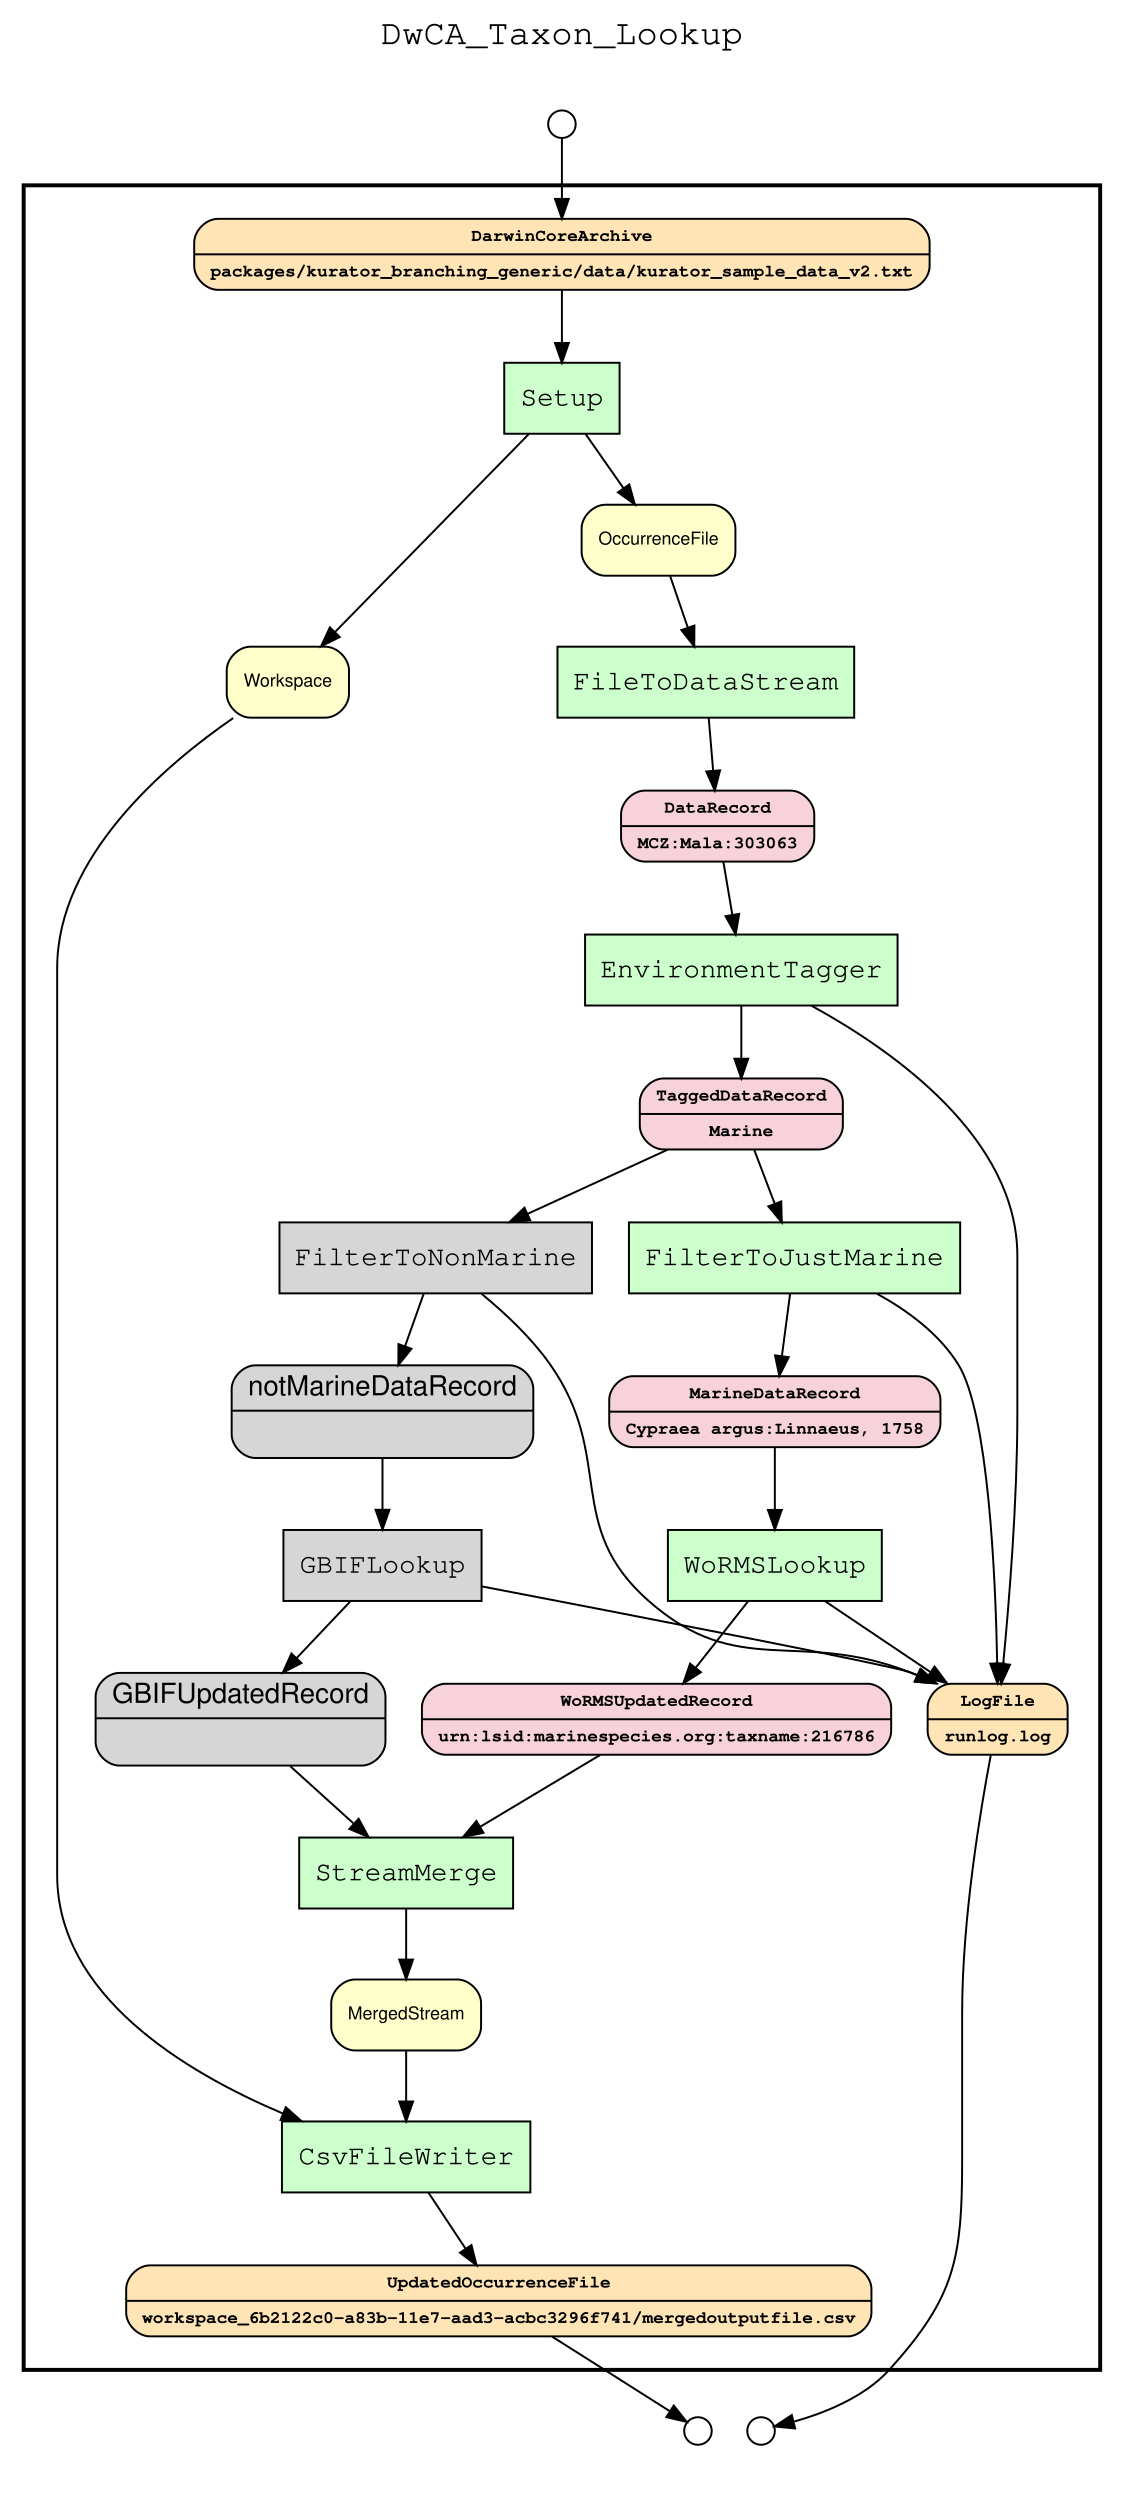
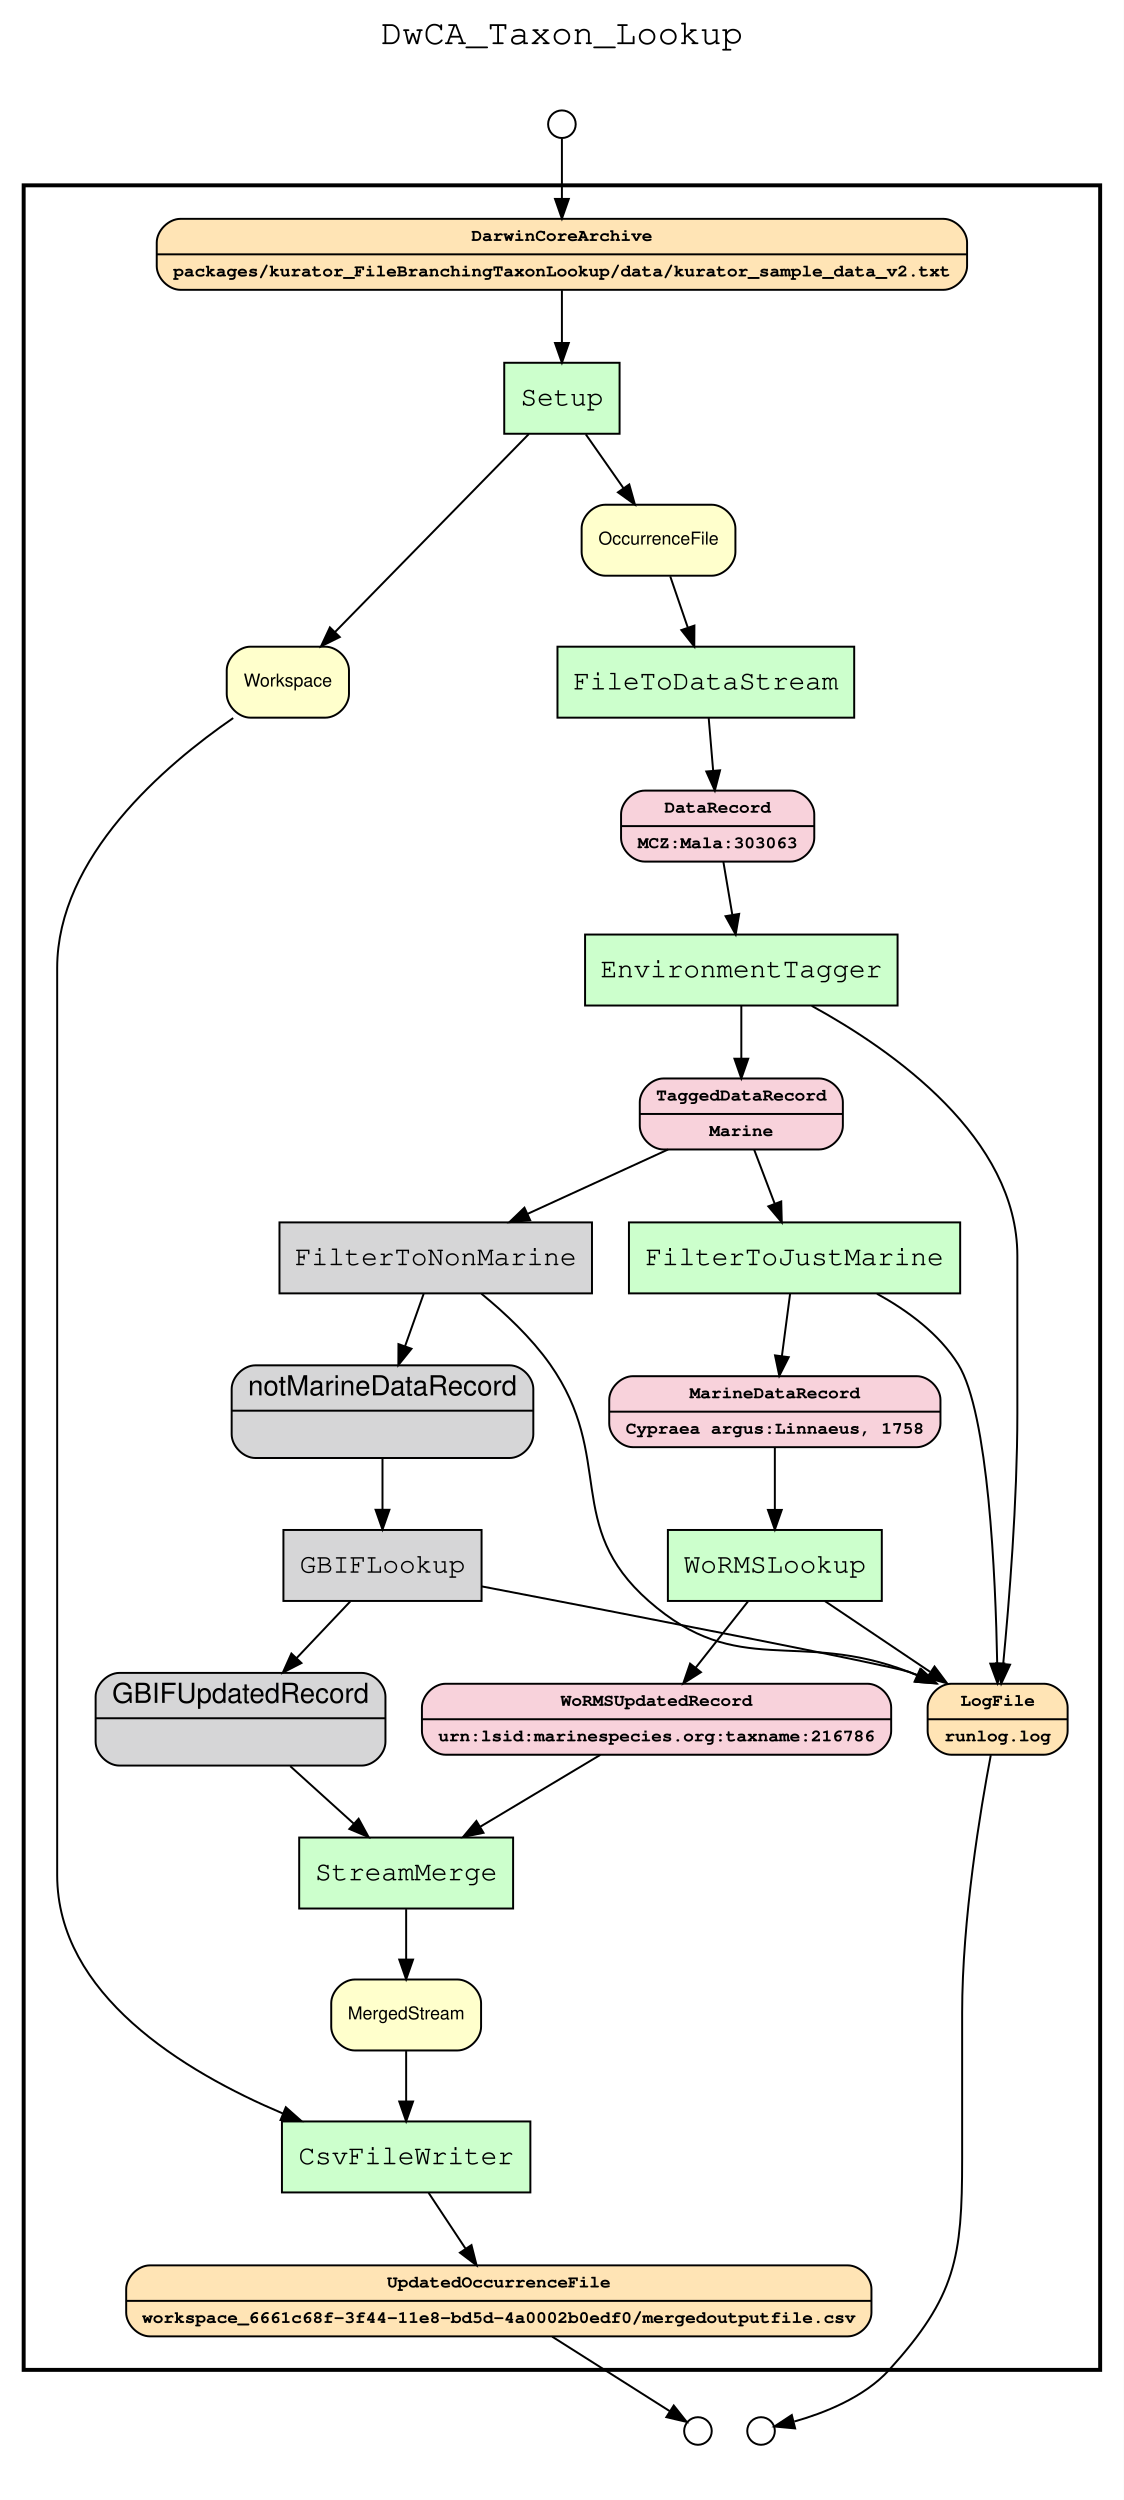
<svg xmlns="http://www.w3.org/2000/svg" width="570pt" height="1268pt" viewBox="0.00 0.00 570.00 1268.00">
  <g id="graph0" class="graph" transform="scale(1 1) rotate(0) translate(4 1264)">
    <polygon fill="white" stroke="none" points="-4,4 -4,-1264 566,-1264 566,4 -4,4" />
    <text text-anchor="middle" x="281" y="-1241.6" font-family="Courier,monospace" font-size="18.00">DwCA_Taxon_Lookup</text>
    <g id="clust1" class="cluster">
      <polygon fill="none" stroke="black" stroke-width="2" points="8,-62 8,-1170 554,-1170 554,-62 8,-62" />
    </g>
    <g id="clust2" class="cluster">
      <polygon fill="none" stroke="white" stroke-width="2" points="16,-70 16,-1162 546,-1162 546,-70 16,-70" />
    </g>
    <g id="clust3" class="cluster">
      <polygon fill="none" stroke="white" stroke-width="2" points="258,-1178 258,-1224 304,-1224 304,-1178 258,-1178" />
    </g>
    <g id="clust4" class="cluster">
      <polygon fill="none" stroke="white" stroke-width="2" points="266,-1186 266,-1216 296,-1216 296,-1186 266,-1186" />
    </g>
    <g id="clust5" class="cluster">
      <polygon fill="none" stroke="white" stroke-width="2" points="327,-8 327,-54 405,-54 405,-8 327,-8" />
    </g>
    <g id="clust6" class="cluster">
      <polygon fill="none" stroke="white" stroke-width="2" points="335,-16 335,-46 397,-46 397,-16 335,-16" />
    </g>
    <g id="node1" class="node">
      <polygon fill="#d6d6d7" stroke="black" points="296.25,-644 137.75,-644 137.75,-608 296.25,-608 296.25,-644" />
      <text text-anchor="middle" x="217" y="-622.3" font-family="Courier,monospace" font-size="14.00">FilterToNonMarine</text>
    </g>
    <g id="node10" class="node">
      <path fill="#d6d6d7" stroke="black" d="M125.5,-524.5C125.5,-524.5 254.5,-524.5 254.5,-524.5 260.5,-524.5 266.5,-530.5 266.5,-536.5 266.5,-536.5 266.5,-559.5 266.5,-559.5 266.5,-565.5 260.5,-571.5 254.5,-571.5 254.5,-571.5 125.5,-571.5 125.5,-571.5 119.5,-571.5 113.5,-565.5 113.5,-559.5 113.5,-559.5 113.5,-536.5 113.5,-536.5 113.5,-530.5 119.5,-524.5 125.5,-524.5" />
      <text text-anchor="middle" x="190" y="-556.3" font-family="Helvetica,sans-Serif" font-size="14.00">notMarineDataRecord</text>
      <polyline fill="none" stroke="black" points="113.5,-548.5 266.5,-548.5 " />
    </g>
    <g id="edge20" class="edge">
      <path fill="none" stroke="black" d="M210.873,-607.754C208.085,-599.907 204.692,-590.356 201.459,-581.255" />
      <polygon fill="black" stroke="black" points="204.695,-579.909 198.049,-571.658 198.099,-582.252 204.695,-579.909" />
    </g>
    <g id="node20" class="node">
      <path fill="#ffe4b5" stroke="black" d="M478.5,-374C478.5,-374 525.5,-374 525.5,-374 531.5,-374 537.5,-380 537.5,-386 537.5,-386 537.5,-398 537.5,-398 537.5,-404 531.5,-410 525.5,-410 525.5,-410 478.5,-410 478.5,-410 472.5,-410 466.5,-404 466.5,-398 466.5,-398 466.5,-386 466.5,-386 466.5,-380 472.5,-374 478.5,-374" />
      <text text-anchor="middle" x="502" y="-398.8" font-family="Courier,monospace" font-weight="bold" font-size="9.00">LogFile</text>
      <polyline fill="none" stroke="black" points="466.5,-392 537.5,-392 " />
      <text text-anchor="middle" x="502" y="-380.8" font-family="Courier,monospace" font-weight="bold" font-size="9.00">runlog.log</text>
    </g>
    <g id="edge19" class="edge">
      <path fill="none" stroke="black" d="M240.172,-607.829C251.81,-598.29 265.431,-585.615 275,-572 308.222,-524.729 281.605,-490.147 325,-452 370.672,-411.852 400.292,-437.954 457,-416 458.381,-415.465 459.775,-414.901 461.175,-414.314" />
      <polygon fill="black" stroke="black" points="462.725,-417.455 470.415,-410.167 459.858,-411.069 462.725,-417.455" />
    </g>
    <g id="node2" class="node">
      <polygon fill="#d6d6d7" stroke="black" points="240.25,-488 139.75,-488 139.75,-452 240.25,-452 240.25,-488" />
      <text text-anchor="middle" x="190" y="-466.3" font-family="Courier,monospace" font-size="14.00">GBIFLookup</text>
    </g>
    <g id="node11" class="node">
      <path fill="#d6d6d7" stroke="black" d="M56.5,-368.5C56.5,-368.5 179.5,-368.5 179.5,-368.5 185.5,-368.5 191.5,-374.5 191.5,-380.5 191.5,-380.5 191.5,-403.5 191.5,-403.5 191.5,-409.5 185.5,-415.5 179.5,-415.5 179.5,-415.5 56.5,-415.5 56.5,-415.5 50.5,-415.5 44.5,-409.5 44.5,-403.5 44.5,-403.5 44.5,-380.5 44.5,-380.5 44.5,-374.5 50.5,-368.5 56.5,-368.5" />
      <text text-anchor="middle" x="118" y="-400.3" font-family="Helvetica,sans-Serif" font-size="14.00">GBIFUpdatedRecord</text>
      <polyline fill="none" stroke="black" points="44.5,-392.5 191.5,-392.5 " />
    </g>
    <g id="edge24" class="edge">
      <path fill="none" stroke="black" d="M173.662,-451.754C165.595,-443.239 155.627,-432.718 146.366,-422.942" />
      <polygon fill="black" stroke="black" points="148.884,-420.51 139.465,-415.658 143.802,-425.324 148.884,-420.51" />
    </g>
    <g id="edge23" class="edge">
      <path fill="none" stroke="black" d="M240.259,-459.394C314.738,-445.106 446.788,-419.546 457,-416 458.595,-415.446 460.205,-414.845 461.819,-414.208" />
      <polygon fill="black" stroke="black" points="463.228,-417.412 471.017,-410.229 460.449,-410.987 463.228,-417.412" />
    </g>
    <g id="node3" class="node">
      <polygon fill="#ccffcc" stroke="black" points="310.25,-1080 251.75,-1080 251.75,-1044 310.25,-1044 310.25,-1080" />
      <text text-anchor="middle" x="281" y="-1058.3" font-family="Courier,monospace" font-size="14.00">Setup</text>
    </g>
    <g id="node17" class="node">
      <path fill="#ffffcc" stroke="black" d="M161,-936C161,-936 123,-936 123,-936 117,-936 111,-930 111,-924 111,-924 111,-912 111,-912 111,-906 117,-900 123,-900 123,-900 161,-900 161,-900 167,-900 173,-906 173,-912 173,-912 173,-924 173,-924 173,-930 167,-936 161,-936" />
      <text text-anchor="middle" x="142" y="-915.8" font-family="Helvetica,sans-Serif" font-size="9.00">Workspace</text>
    </g>
    <g id="edge12" class="edge">
      <path fill="none" stroke="black" d="M264.233,-1043.87C239.709,-1018.82 193.931,-972.052 165.891,-943.406" />
      <polygon fill="black" stroke="black" points="168.322,-940.887 158.826,-936.189 163.32,-945.784 168.322,-940.887" />
    </g>
    <g id="node18" class="node">
      <path fill="#ffffcc" stroke="black" d="M357,-1008C357,-1008 303,-1008 303,-1008 297,-1008 291,-1002 291,-996 291,-996 291,-984 291,-984 291,-978 297,-972 303,-972 303,-972 357,-972 357,-972 363,-972 369,-978 369,-984 369,-984 369,-996 369,-996 369,-1002 363,-1008 357,-1008" />
      <text text-anchor="middle" x="330" y="-987.8" font-family="Helvetica,sans-Serif" font-size="9.00">OccurrenceFile</text>
    </g>
    <g id="edge13" class="edge">
      <path fill="none" stroke="black" d="M293.112,-1043.7C298.868,-1035.47 305.862,-1025.48 312.206,-1016.42" />
      <polygon fill="black" stroke="black" points="315.16,-1018.3 318.027,-1008.1 309.425,-1014.29 315.16,-1018.3" />
    </g>
    <g id="node4" class="node">
      <polygon fill="#ccffcc" stroke="black" points="429.25,-936 278.75,-936 278.75,-900 429.25,-900 429.25,-936" />
      <text text-anchor="middle" x="354" y="-914.3" font-family="Courier,monospace" font-size="14.00">FileToDataStream</text>
    </g>
    <g id="node12" class="node">
      <path fill="#f8d2db" stroke="black" d="M323,-827C323,-827 397,-827 397,-827 403,-827 409,-833 409,-839 409,-839 409,-851 409,-851 409,-857 403,-863 397,-863 397,-863 323,-863 323,-863 317,-863 311,-857 311,-851 311,-851 311,-839 311,-839 311,-833 317,-827 323,-827" />
      <text text-anchor="middle" x="360" y="-851.8" font-family="Courier,monospace" font-weight="bold" font-size="9.00">DataRecord</text>
      <polyline fill="none" stroke="black" points="311,-845 409,-845 " />
      <text text-anchor="middle" x="360" y="-833.8" font-family="Courier,monospace" font-weight="bold" font-size="9.00">MCZ:Mala:303063</text>
    </g>
    <g id="edge14" class="edge">
      <path fill="none" stroke="black" d="M355.452,-899.813C356.13,-891.789 356.954,-882.047 357.712,-873.069" />
      <polygon fill="black" stroke="black" points="361.206,-873.288 358.561,-863.029 354.231,-872.699 361.206,-873.288" />
    </g>
    <g id="node5" class="node">
      <polygon fill="#ccffcc" stroke="black" points="451.25,-790 292.75,-790 292.75,-754 451.25,-754 451.25,-790" />
      <text text-anchor="middle" x="372" y="-768.3" font-family="Courier,monospace" font-size="14.00">EnvironmentTagger</text>
    </g>
    <g id="node13" class="node">
      <path fill="#f8d2db" stroke="black" d="M332.5,-681C332.5,-681 411.5,-681 411.5,-681 417.5,-681 423.5,-687 423.5,-693 423.5,-693 423.5,-705 423.5,-705 423.5,-711 417.5,-717 411.5,-717 411.5,-717 332.5,-717 332.5,-717 326.5,-717 320.5,-711 320.5,-705 320.5,-705 320.5,-693 320.5,-693 320.5,-687 326.5,-681 332.5,-681" />
      <text text-anchor="middle" x="372" y="-705.8" font-family="Courier,monospace" font-weight="bold" font-size="9.00">TaggedDataRecord</text>
      <polyline fill="none" stroke="black" points="320.5,-699 423.5,-699 " />
      <text text-anchor="middle" x="372" y="-687.8" font-family="Courier,monospace" font-weight="bold" font-size="9.00">Marine</text>
    </g>
    <g id="edge16" class="edge">
      <path fill="none" stroke="black" d="M372,-753.813C372,-745.789 372,-736.047 372,-727.069" />
      <polygon fill="black" stroke="black" points="375.5,-727.029 372,-717.029 368.5,-727.029 375.5,-727.029" />
    </g>
    <g id="edge15" class="edge">
      <path fill="none" stroke="black" d="M407.69,-753.835C449.169,-731.103 512,-686.798 512,-627 512,-627 512,-627 512,-547 512,-502.617 507.813,-451.189 504.857,-420.419" />
      <polygon fill="black" stroke="black" points="508.301,-419.675 503.834,-410.068 501.335,-420.364 508.301,-419.675" />
    </g>
    <g id="node6" class="node">
      <polygon fill="#ccffcc" stroke="black" points="483,-644 315,-644 315,-608 483,-608 483,-644" />
      <text text-anchor="middle" x="399" y="-622.3" font-family="Courier,monospace" font-size="14.00">FilterToJustMarine</text>
    </g>
    <g id="node14" class="node">
      <path fill="#f8d2db" stroke="black" d="M317,-530C317,-530 461,-530 461,-530 467,-530 473,-536 473,-542 473,-542 473,-554 473,-554 473,-560 467,-566 461,-566 461,-566 317,-566 317,-566 311,-566 305,-560 305,-554 305,-554 305,-542 305,-542 305,-536 311,-530 317,-530" />
      <text text-anchor="middle" x="389" y="-554.8" font-family="Courier,monospace" font-weight="bold" font-size="9.00">MarineDataRecord</text>
      <polyline fill="none" stroke="black" points="305,-548 473,-548 " />
      <text text-anchor="middle" x="389" y="-536.8" font-family="Courier,monospace" font-weight="bold" font-size="9.00">Cypraea argus:Linnaeus, 1758</text>
    </g>
    <g id="edge18" class="edge">
      <path fill="none" stroke="black" d="M396.731,-607.754C395.503,-598.426 393.959,-586.691 392.574,-576.165" />
      <polygon fill="black" stroke="black" points="396.035,-575.635 391.26,-566.177 389.095,-576.548 396.035,-575.635" />
    </g>
    <g id="edge17" class="edge">
      <path fill="none" stroke="black" d="M440.795,-607.819C456.245,-599.336 472.331,-587.53 482,-572 497.351,-547.345 500.954,-464.223 501.776,-420.465" />
      <polygon fill="black" stroke="black" points="505.279,-420.299 501.931,-410.248 498.28,-420.193 505.279,-420.299" />
    </g>
    <g id="node7" class="node">
      <polygon fill="#ccffcc" stroke="black" points="443.25,-488 334.75,-488 334.75,-452 443.25,-452 443.25,-488" />
      <text text-anchor="middle" x="389" y="-466.3" font-family="Courier,monospace" font-size="14.00">WoRMSLookup</text>
    </g>
    <g id="node15" class="node">
      <path fill="#f8d2db" stroke="black" d="M222,-374C222,-374 436,-374 436,-374 442,-374 448,-380 448,-386 448,-386 448,-398 448,-398 448,-404 442,-410 436,-410 436,-410 222,-410 222,-410 216,-410 210,-404 210,-398 210,-398 210,-386 210,-386 210,-380 216,-374 222,-374" />
      <text text-anchor="middle" x="329" y="-398.8" font-family="Courier,monospace" font-weight="bold" font-size="9.00">WoRMSUpdatedRecord</text>
      <polyline fill="none" stroke="black" points="210,-392 448,-392 " />
      <text text-anchor="middle" x="329" y="-380.8" font-family="Courier,monospace" font-weight="bold" font-size="9.00">urn:lsid:marinespecies.org:taxname:216786</text>
    </g>
    <g id="edge22" class="edge">
      <path fill="none" stroke="black" d="M375.385,-451.754C367.56,-441.843 357.59,-429.214 348.9,-418.207" />
      <polygon fill="black" stroke="black" points="351.505,-415.857 342.561,-410.177 346.01,-420.195 351.505,-415.857" />
    </g>
    <g id="edge21" class="edge">
      <path fill="none" stroke="black" d="M414.359,-451.944C430.096,-441.36 450.521,-427.623 467.693,-416.074" />
      <polygon fill="black" stroke="black" points="469.99,-418.747 476.334,-410.262 466.083,-412.939 469.99,-418.747" />
    </g>
    <g id="node8" class="node">
      <polygon fill="#ccffcc" stroke="black" points="256.25,-332 147.75,-332 147.75,-296 256.25,-296 256.25,-332" />
      <text text-anchor="middle" x="202" y="-310.3" font-family="Courier,monospace" font-size="14.00">StreamMerge</text>
    </g>
    <g id="node19" class="node">
      <path fill="#ffffcc" stroke="black" d="M228,-260C228,-260 176,-260 176,-260 170,-260 164,-254 164,-248 164,-248 164,-236 164,-236 164,-230 170,-224 176,-224 176,-224 228,-224 228,-224 234,-224 240,-230 240,-236 240,-236 240,-248 240,-248 240,-254 234,-260 228,-260" />
      <text text-anchor="middle" x="202" y="-239.8" font-family="Helvetica,sans-Serif" font-size="9.00">MergedStream</text>
    </g>
    <g id="edge25" class="edge">
      <path fill="none" stroke="black" d="M202,-295.697C202,-287.983 202,-278.712 202,-270.112" />
      <polygon fill="black" stroke="black" points="205.5,-270.104 202,-260.104 198.5,-270.104 205.5,-270.104" />
    </g>
    <g id="node9" class="node">
      <polygon fill="#ccffcc" stroke="black" points="265,-188 139,-188 139,-152 265,-152 265,-188" />
      <text text-anchor="middle" x="202" y="-166.3" font-family="Courier,monospace" font-size="14.00">CsvFileWriter</text>
    </g>
    <g id="node21" class="node">
      <path fill="#ffe4b5" stroke="black" d="M72,-79C72,-79 426,-79 426,-79 432,-79 438,-85 438,-91 438,-91 438,-103 438,-103 438,-109 432,-115 426,-115 426,-115 72,-115 72,-115 66,-115 60,-109 60,-103 60,-103 60,-91 60,-91 60,-85 66,-79 72,-79" />
      <text text-anchor="middle" x="249" y="-103.8" font-family="Courier,monospace" font-weight="bold" font-size="9.00">UpdatedOccurrenceFile</text>
      <polyline fill="none" stroke="black" points="60,-97 438,-97 " />
-       <text text-anchor="middle" x="249" y="-85.8" font-family="Courier,monospace" font-weight="bold" font-size="9.00">workspace_6b2122c0-a83b-11e7-aad3-acbc3296f741/mergedoutputfile.csv</text>
+       <text text-anchor="middle" x="249" y="-85.8" font-family="Courier,monospace" font-weight="bold" font-size="9.00">workspace_6661c68f-3f44-11e8-bd5d-4a0002b0edf0/mergedoutputfile.csv</text>
    </g>
    <g id="edge26" class="edge">
      <path fill="none" stroke="black" d="M213.377,-151.813C218.977,-143.353 225.842,-132.984 232.045,-123.612" />
      <polygon fill="black" stroke="black" points="235.126,-125.299 237.727,-115.029 229.289,-121.435 235.126,-125.299" />
    </g>
    <g id="edge8" class="edge">
      <path fill="none" stroke="black" d="M190,-524.197C190,-516.081 190,-506.858 190,-498.397" />
      <polygon fill="black" stroke="black" points="193.5,-498.228 190,-488.228 186.5,-498.228 193.5,-498.228" />
    </g>
    <g id="edge10" class="edge">
      <path fill="none" stroke="black" d="M143.203,-368.197C153.369,-358.999 165.108,-348.379 175.41,-339.057" />
      <polygon fill="black" stroke="black" points="177.892,-341.532 182.959,-332.228 173.195,-336.342 177.892,-341.532" />
    </g>
    <g id="edge4" class="edge">
      <path fill="none" stroke="black" d="M362.905,-826.813C364.261,-818.789 365.907,-809.047 367.425,-800.069" />
      <polygon fill="black" stroke="black" points="370.906,-800.472 369.122,-790.029 364.004,-799.306 370.906,-800.472" />
    </g>
    <g id="edge6" class="edge">
      <path fill="none" stroke="black" d="M334.874,-680.994C313.463,-671.186 286.348,-658.766 263.524,-648.311" />
      <polygon fill="black" stroke="black" points="264.91,-645.096 254.361,-644.114 261.995,-651.46 264.91,-645.096" />
    </g>
    <g id="edge5" class="edge">
      <path fill="none" stroke="black" d="M378.536,-680.813C381.653,-672.615 385.453,-662.623 388.928,-653.485" />
      <polygon fill="black" stroke="black" points="392.241,-654.62 392.524,-644.029 385.698,-652.132 392.241,-654.62" />
    </g>
    <g id="edge7" class="edge">
      <path fill="none" stroke="black" d="M389,-529.754C389,-520.523 389,-508.935 389,-498.495" />
      <polygon fill="black" stroke="black" points="392.5,-498.177 389,-488.177 385.5,-498.177 392.5,-498.177" />
    </g>
    <g id="edge9" class="edge">
      <path fill="none" stroke="black" d="M300.499,-373.944C282.488,-363.166 259.013,-349.118 239.499,-337.44" />
      <polygon fill="black" stroke="black" points="241.224,-334.394 230.846,-332.262 237.629,-340.4 241.224,-334.394" />
    </g>
    <g id="node16" class="node">
-       <path fill="#ffe4b5" stroke="black" d="M106.5,-1117C106.5,-1117 455.5,-1117 455.5,-1117 461.5,-1117 467.5,-1123 467.5,-1129 467.5,-1129 467.5,-1141 467.5,-1141 467.5,-1147 461.5,-1153 455.5,-1153 455.5,-1153 106.5,-1153 106.5,-1153 100.5,-1153 94.5,-1147 94.5,-1141 94.5,-1141 94.5,-1129 94.5,-1129 94.5,-1123 100.5,-1117 106.5,-1117" />
+       <path fill="#ffe4b5" stroke="black" d="M87.5,-1117C87.5,-1117 474.5,-1117 474.5,-1117 480.5,-1117 486.5,-1123 486.5,-1129 486.5,-1129 486.5,-1141 486.5,-1141 486.5,-1147 480.5,-1153 474.5,-1153 474.5,-1153 87.5,-1153 87.5,-1153 81.5,-1153 75.5,-1147 75.5,-1141 75.5,-1141 75.5,-1129 75.5,-1129 75.5,-1123 81.5,-1117 87.5,-1117" />
      <text text-anchor="middle" x="281" y="-1141.8" font-family="Courier,monospace" font-weight="bold" font-size="9.00">DarwinCoreArchive</text>
-       <polyline fill="none" stroke="black" points="94.5,-1135 467.5,-1135 " />
-       <text text-anchor="middle" x="281" y="-1123.8" font-family="Courier,monospace" font-weight="bold" font-size="9.00">packages/kurator_branching_generic/data/kurator_sample_data_v2.txt</text>
+       <polyline fill="none" stroke="black" points="75.5,-1135 486.5,-1135 " />
+       <text text-anchor="middle" x="281" y="-1123.8" font-family="Courier,monospace" font-weight="bold" font-size="9.00">packages/kurator_FileBranchingTaxonLookup/data/kurator_sample_data_v2.txt</text>
    </g>
    <g id="edge1" class="edge">
      <path fill="none" stroke="black" d="M281,-1116.81C281,-1108.79 281,-1099.05 281,-1090.07" />
      <polygon fill="black" stroke="black" points="284.5,-1090.03 281,-1080.03 277.5,-1090.03 284.5,-1090.03" />
    </g>
    <g id="edge2" class="edge">
      <path fill="none" stroke="black" d="M114.273,-899.804C79.674,-875.963 25,-829.371 25,-773 25,-773 25,-773 25,-313 25,-252.547 88.595,-213.547 139.546,-192.002" />
      <polygon fill="black" stroke="black" points="140.962,-195.204 148.894,-188.181 138.313,-188.724 140.962,-195.204" />
    </g>
    <g id="edge3" class="edge">
      <path fill="none" stroke="black" d="M335.933,-971.697C338.606,-963.898 341.826,-954.509 344.801,-945.829" />
      <polygon fill="black" stroke="black" points="348.203,-946.699 348.136,-936.104 341.582,-944.429 348.203,-946.699" />
    </g>
    <g id="edge11" class="edge">
      <path fill="none" stroke="black" d="M202,-223.697C202,-215.983 202,-206.712 202,-198.112" />
      <polygon fill="black" stroke="black" points="205.5,-198.104 202,-188.104 198.5,-198.104 205.5,-198.104" />
    </g>
    <g id="node23" class="node">
      <ellipse fill="none" stroke="black" cx="382" cy="-31" rx="7" ry="7" />
    </g>
    <g id="edge28" class="edge">
      <path fill="none" stroke="black" d="M498.529,-373.766C493.299,-346.247 484,-290.626 484,-243 484,-243 484,-243 484,-169 484,-118.682 480.767,-99.306 447,-62 434.232,-47.895 413.493,-39.931 398.88,-35.808" />
      <polygon fill="black" stroke="black" points="399.293,-32.304 388.744,-33.281 397.6,-39.096 399.293,-32.304" />
    </g>
    <g id="node24" class="node">
      <ellipse fill="none" stroke="black" cx="350" cy="-31" rx="7" ry="7" />
    </g>
    <g id="edge29" class="edge">
      <path fill="none" stroke="black" d="M276.066,-78.849C295.239,-66.7 320.203,-50.881 335.661,-41.086" />
      <polygon fill="black" stroke="black" points="337.716,-43.928 344.29,-35.618 333.969,-38.015 337.716,-43.928" />
    </g>
    <g id="node22" class="node">
      <ellipse fill="none" stroke="black" cx="281" cy="-1201" rx="7" ry="7" />
    </g>
    <g id="edge27" class="edge">
      <path fill="none" stroke="black" d="M281,-1193.63C281,-1186.54 281,-1174.6 281,-1163.42" />
      <polygon fill="black" stroke="black" points="284.5,-1163.12 281,-1153.12 277.5,-1163.12 284.5,-1163.12" />
    </g>
  </g>
</svg>
